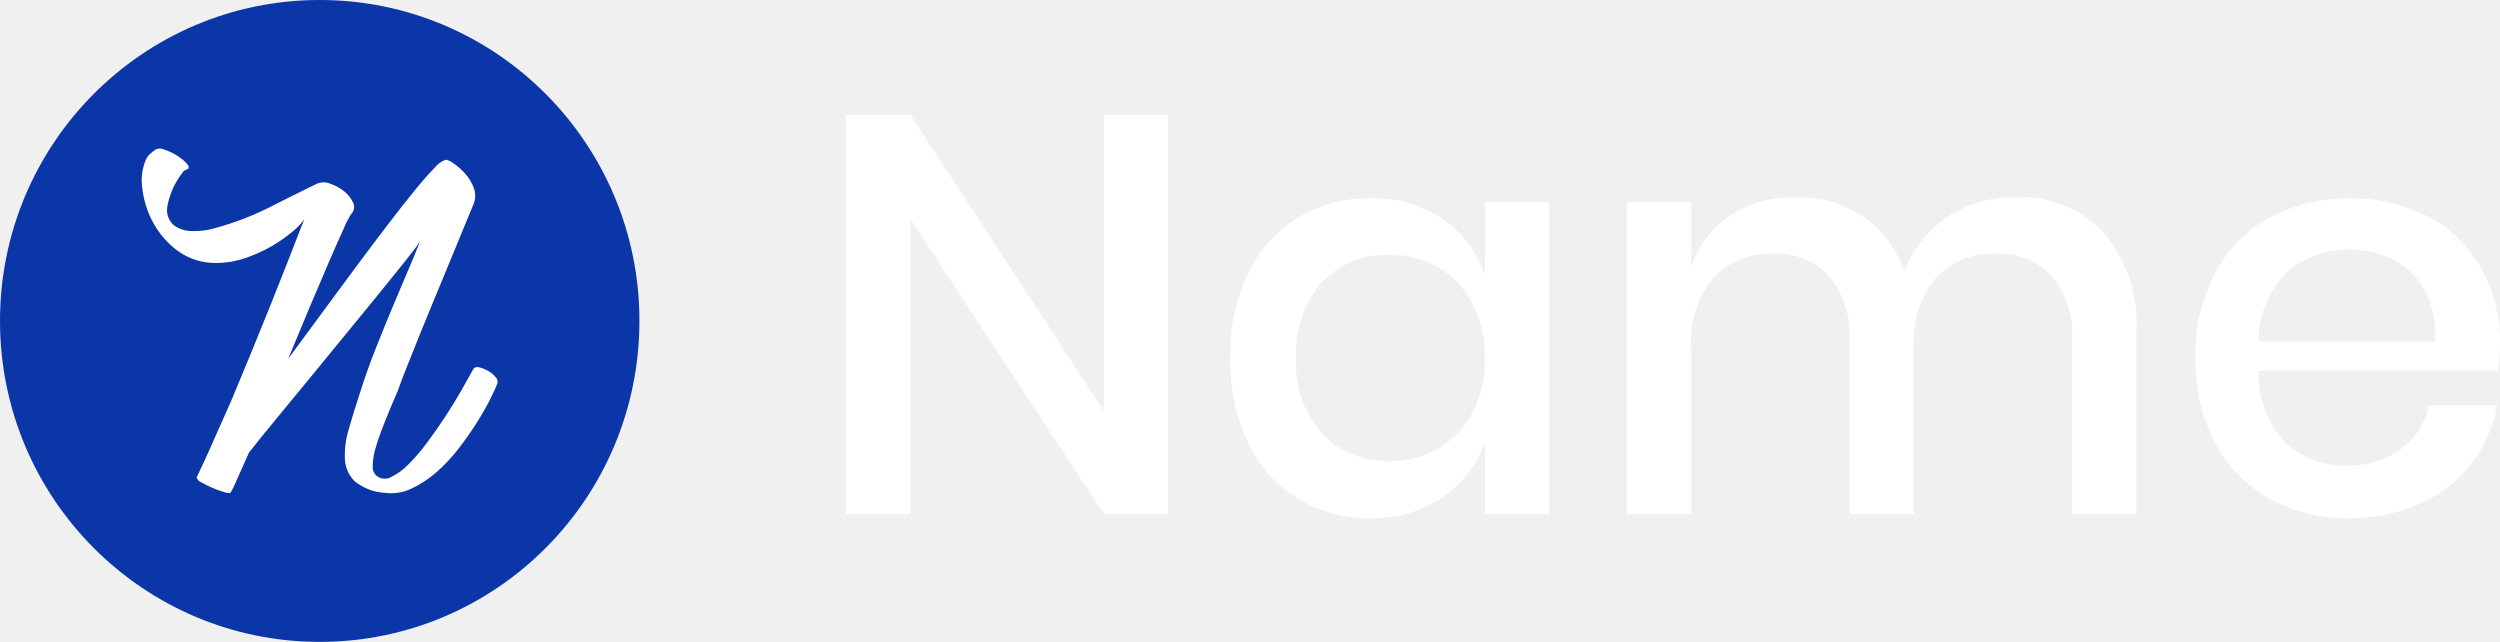
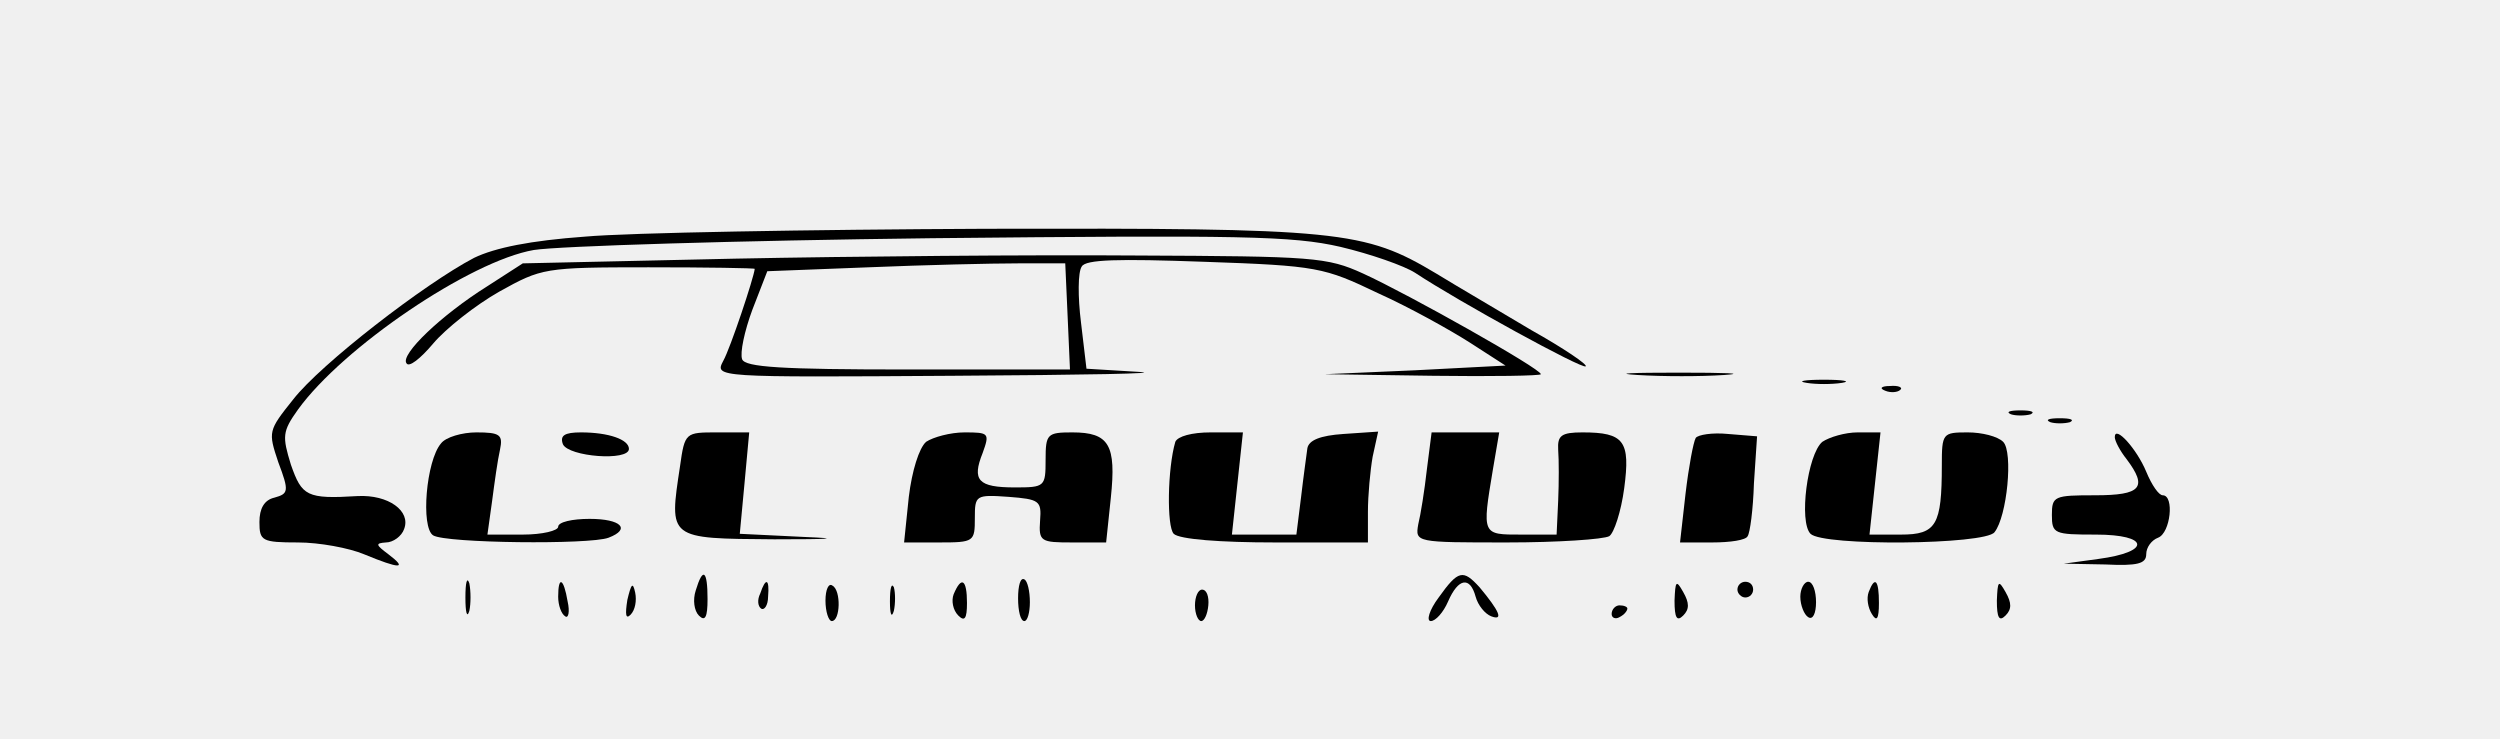
- <svg xmlns="http://www.w3.org/2000/svg" id="Layer_1" data-name="Layer 1" viewBox="0 0 148 38">
-   <defs>
-     <style>.cls-1{fill:#0b36a8;}.cls-2{fill:#fff;}</style>
-   </defs>
-   <ellipse class="cls-1" cx="18.927" cy="19" rx="18.927" ry="19" />
-   <path class="cls-2" d="M20.808,12.644a5.2,5.2,0,0,0-.45.869Q20,14.287,19.48,15.49t-1.15,2.7q-0.629,1.5-1.268,3.048,1.02-1.38,2.063-2.8t2.015-2.727q0.972-1.309,1.849-2.453t1.565-1.988q0.687-.844,1.174-1.333A1.442,1.442,0,0,1,26.4,9.453a1.183,1.183,0,0,1,.462.227,3.55,3.55,0,0,1,.676.6,2.636,2.636,0,0,1,.51.845,1.283,1.283,0,0,1-.012.953q-0.285.691-.664,1.607T26.57,15.633q-0.427,1.036-.877,2.119t-0.854,2.083q-0.4,1-.747,1.87t-0.557,1.464q-0.427.977-.759,1.811t-0.522,1.476a3.986,3.986,0,0,0-.19,1.1,0.707,0.707,0,0,0,.237.619,0.763,0.763,0,0,0,.842.071,3.6,3.6,0,0,0,1.031-.75,11.268,11.268,0,0,0,1.115-1.3q0.569-.762,1.09-1.56t0.949-1.548q0.427-.75.711-1.273a0.333,0.333,0,0,1,.355-0.06,1.786,1.786,0,0,1,.522.214,1.619,1.619,0,0,1,.427.357,0.386,0.386,0,0,1,.095.393q-0.119.311-.427,0.929a15.675,15.675,0,0,1-.782,1.369q-0.475.75-1.079,1.536a9.706,9.706,0,0,1-1.316,1.405,6.211,6.211,0,0,1-1.494.976,2.78,2.78,0,0,1-1.589.238A3.059,3.059,0,0,1,21,28.491a1.943,1.943,0,0,1-.581-1.286,5.2,5.2,0,0,1,.225-1.785q0.284-1.012.664-2.155,0.427-1.358.948-2.667t1.008-2.477q0.486-1.167.913-2.155t0.688-1.679q-0.19.31-.854,1.143T22.421,17.4l-2.016,2.464q-1.09,1.334-2.145,2.619T16.268,24.9q-0.936,1.132-1.529,1.894-0.475,1.071-.759,1.7a5.586,5.586,0,0,1-.332.679,0.671,0.671,0,0,1-.4-0.048,5.4,5.4,0,0,1-.687-0.25,5.938,5.938,0,0,1-.64-0.321,0.466,0.466,0,0,1-.284-0.285q0.4-.833.7-1.5T13,25.276q0.368-.82.723-1.631,0.64-1.523,1.185-2.857t1.055-2.6q0.51-1.262,1.008-2.536t1.043-2.679a3.482,3.482,0,0,1-.711.75,8.787,8.787,0,0,1-1.233.857,8.464,8.464,0,0,1-1.553.7,5.18,5.18,0,0,1-1.672.286,3.751,3.751,0,0,1-2.323-.714,5.106,5.106,0,0,1-1.47-1.7,5.531,5.531,0,0,1-.629-2.024,3.1,3.1,0,0,1,.225-1.7,1.052,1.052,0,0,1,.226-0.31,3.289,3.289,0,0,1,.3-0.238,0.509,0.509,0,0,1,.51-0.036,3.3,3.3,0,0,1,1.316.774q0.236,0.238.142,0.357h0.024a1.338,1.338,0,0,1-.213.107,0.258,0.258,0,0,0-.142.131,4.593,4.593,0,0,0-.913,2.048,1.2,1.2,0,0,0,.391,1.072,1.812,1.812,0,0,0,1.115.345,4.179,4.179,0,0,0,1.256-.155A17.03,17.03,0,0,0,15.9,12.3q1.423-.726,2.846-1.417a1.009,1.009,0,0,1,.794-0.012,2.647,2.647,0,0,1,.83.453,1.829,1.829,0,0,1,.533.667A0.557,0.557,0,0,1,20.808,12.644Z" />
-   <path class="cls-2" d="M69.154,30.44h-3.8L53.9,12.973V30.44H50.094V6.8H53.9L65.35,24.338V6.8h3.8V30.44Z" />
-   <path class="cls-2" d="M85.411,12.973a6.678,6.678,0,0,1,2.5,3.285V11.967h3.806V30.44H87.915V26.149a6.672,6.672,0,0,1-2.5,3.285,7.252,7.252,0,0,1-4.272,1.24,8.131,8.131,0,0,1-4.29-1.14,7.773,7.773,0,0,1-2.954-3.285,11.229,11.229,0,0,1-1.068-5.062,11.145,11.145,0,0,1,1.068-5.029,7.777,7.777,0,0,1,2.954-3.286,8.131,8.131,0,0,1,4.29-1.14A7.256,7.256,0,0,1,85.411,12.973Zm-7.16,3.738a6.3,6.3,0,0,0-1.519,4.476,6.3,6.3,0,0,0,1.519,4.476,5.285,5.285,0,0,0,4.056,1.626,5.519,5.519,0,0,0,2.871-.754,5.36,5.36,0,0,0,2-2.129,6.74,6.74,0,0,0,.734-3.219,6.762,6.762,0,0,0-.734-3.2,5.334,5.334,0,0,0-2-2.146,5.51,5.51,0,0,0-2.871-.754A5.287,5.287,0,0,0,78.251,16.711Z" />
-   <path class="cls-2" d="M124.517,13.744a8.342,8.342,0,0,1,1.952,5.934V30.44h-3.8V20.081a5.367,5.367,0,0,0-1.2-3.738,4.238,4.238,0,0,0-3.305-1.324,4.609,4.609,0,0,0-3.555,1.425,5.94,5.94,0,0,0-1.319,4.174V30.44h-3.806V20.081a5.367,5.367,0,0,0-1.2-3.738,4.236,4.236,0,0,0-3.3-1.324,4.606,4.606,0,0,0-3.555,1.425,5.936,5.936,0,0,0-1.319,4.174V30.44h-3.8V11.967h3.8v3.855a5.87,5.87,0,0,1,2.338-3.084,6.841,6.841,0,0,1,3.839-1.073,6.954,6.954,0,0,1,3.989,1.14,6.452,6.452,0,0,1,2.453,3.286,6.672,6.672,0,0,1,2.571-3.252,7.083,7.083,0,0,1,4.005-1.173A6.828,6.828,0,0,1,124.517,13.744Z" />
-   <path class="cls-2" d="M147.867,21.958H133.713a5.82,5.82,0,0,0,1.568,4.225,5.119,5.119,0,0,0,3.639,1.375,5.275,5.275,0,0,0,3.221-.973A4.017,4.017,0,0,0,143.761,24h4.072a7.842,7.842,0,0,1-4.573,5.816,9.912,9.912,0,0,1-4.172.854,9.569,9.569,0,0,1-4.724-1.14,8.085,8.085,0,0,1-3.221-3.285,10.432,10.432,0,0,1-1.168-5.062,10.356,10.356,0,0,1,1.168-5.029,8.089,8.089,0,0,1,3.221-3.286,10.423,10.423,0,0,1,9.446-.017,7.8,7.8,0,0,1,3.1,3.084A8.885,8.885,0,0,1,148,20.315,8.949,8.949,0,0,1,147.867,21.958Zm-4.323-4.777a4.308,4.308,0,0,0-1.87-1.811,5.753,5.753,0,0,0-2.586-.587,5.328,5.328,0,0,0-3.739,1.375,5.625,5.625,0,0,0-1.635,4.056h10.448A5.7,5.7,0,0,0,143.544,17.181Z" />
+ <svg xmlns="http://www.w3.org/2000/svg" version="1.0" width="318pt" height="94pt" viewBox="0 0 318 94" preserveAspectRatio="xMidYMid meet">
+   <g transform="translate(0,94) scale(0.1,-0.1)" fill="#000000" stroke="none">
+     <path d="M744 639 c-69 -5 -114 -14 -141 -27 -63 -33 -195 -135 -230 -180 -32 -40 -32 -41 -19 -80 14 -37 13 -40 -5 -45 -13 -3 -19 -14 -19 -31 0 -24 3 -26 49 -26 27 0 65 -7 84 -15 46 -19 56 -19 31 0 -16 12 -17 14 -3 15 9 0 20 8 23 17 9 23 -20 44 -59 42 -65 -4 -71 0 -85 40 -11 36 -11 42 9 70 57 79 219 189 300 203 31 5 259 12 506 15 394 4 459 3 520 -11 38 -9 81 -24 95 -33 56 -37 213 -123 217 -119 3 2 -28 23 -69 46 -40 24 -95 56 -121 72 -92 55 -122 58 -572 57 -225 -1 -456 -5 -511 -10z" />
+     <path d="M935 611 l-270 -6 -45 -29 c-59 -37 -111 -87 -103 -98 3 -6 18 6 34 25 16 19 54 49 84 66 54 30 57 31 190 31 74 0 135 -1 135 -2 -1 -11 -31 -101 -40 -117 -11 -21 -11 -21 292 -19 167 1 273 3 236 5 l-66 4 -7 59 c-4 32 -4 64 1 71 5 9 46 10 156 6 144 -5 152 -7 221 -40 40 -18 92 -47 117 -63 l45 -29 -115 -6 -115 -5 138 -2 c75 -1 137 0 137 2 0 7 -169 102 -226 128 -46 21 -63 22 -289 23 -132 1 -361 -1 -510 -4z m423 -73 l3 -68 -206 0 c-162 0 -207 3 -211 13 -3 8 3 36 13 63 l19 49 129 5 c72 3 157 5 190 5 l60 0 3 -67z" />
+     <path d="M2083 463 c32 -2 81 -2 110 0 29 2 3 3 -58 3 -60 0 -84 -1 -52 -3z" />
+     <path d="M2298 453 c12 -2 32 -2 45 0 12 2 2 4 -23 4 -25 0 -35 -2 -22 -4z" />
+     <path d="M2398 443 c7 -3 16 -2 19 1 4 3 -2 6 -13 5 -11 0 -14 -3 -6 -6z" />
+     <path d="M2558 413 c6 -2 18 -2 25 0 6 3 1 5 -13 5 -14 0 -19 -2 -12 -5z" />
+     <path d="M2608 403 c6 -2 18 -2 25 0 6 3 1 5 -13 5 -14 0 -19 -2 -12 -5z" />
+     <path d="M561 376 c-19 -22 -26 -107 -10 -117 16 -10 199 -12 223 -3 29 11 16 24 -24 24 -22 0 -40 -4 -40 -10 0 -5 -20 -10 -45 -10 l-45 0 6 43 c3 23 7 52 10 65 4 19 0 22 -30 22 -18 0 -39 -6 -45 -14z" />
+     <path d="M716 375 c7 -16 84 -22 84 -6 0 12 -26 21 -61 21 -21 0 -27 -4 -23 -15z" />
+     <path d="M865 347 c-14 -93 -16 -92 120 -93 72 0 87 1 38 3 l-82 4 6 64 6 65 -41 0 c-40 0 -41 0 -47 -43z" />
+     <path d="M1178 378 c-9 -8 -18 -37 -22 -70 l-6 -58 45 0 c44 0 45 1 45 31 0 29 1 30 43 27 39 -3 42 -5 40 -30 -2 -27 1 -28 41 -28 l43 0 6 57 c7 67 -2 83 -49 83 -32 0 -34 -2 -34 -35 0 -34 -1 -35 -39 -35 -47 0 -55 9 -41 44 9 25 8 26 -23 26 -18 0 -40 -6 -49 -12z" />
+     <path d="M1495 378 c-10 -34 -11 -108 -2 -117 7 -7 59 -11 129 -11 l118 0 0 39 c0 21 3 53 6 70 l7 32 -44 -3 c-30 -2 -44 -8 -46 -18 -1 -8 -5 -36 -8 -62 l-6 -48 -41 0 -41 0 7 65 7 65 -41 0 c-24 0 -42 -5 -45 -12z" />
+     <path d="M1815 343 c-3 -27 -8 -58 -11 -70 -4 -23 -3 -23 113 -23 65 0 123 4 130 8 6 4 15 31 19 61 8 60 0 71 -53 71 -27 0 -32 -4 -31 -22 1 -13 1 -42 0 -65 l-2 -43 -45 0 c-50 0 -50 -1 -36 83 l8 47 -43 0 -43 0 -6 -47z" />
+     <path d="M2157 383 c-3 -5 -9 -37 -13 -71 l-7 -62 41 0 c23 0 43 3 45 8 3 4 7 34 8 67 l4 60 -37 3 c-20 2 -38 -1 -41 -5z" />
+     <path d="M2318 378 c-19 -16 -30 -102 -15 -117 16 -16 222 -14 234 2 16 20 24 102 11 115 -7 7 -27 12 -45 12 -32 0 -33 -1 -33 -42 0 -76 -7 -88 -52 -88 l-40 0 7 65 7 65 -29 0 c-16 0 -36 -6 -45 -12z" />
+     <path d="M2690 384 c0 -5 7 -18 15 -28 27 -36 19 -46 -40 -46 -52 0 -55 -1 -55 -25 0 -24 3 -25 56 -25 68 0 71 -22 3 -31 l-44 -6 53 -1 c41 -2 52 1 52 13 0 9 7 18 15 21 16 6 21 54 6 54 -5 0 -14 13 -21 30 -12 29 -40 60 -40 44z" />
+     <path d="M592 180 c0 -19 2 -27 5 -17 2 9 2 25 0 35 -3 9 -5 1 -5 -18z" />
+     <path d="M885 189 c-4 -12 -2 -26 4 -32 8 -8 11 -2 11 21 0 37 -6 41 -15 11z" />
+     <path d="M1295 179 c0 -16 3 -29 8 -29 4 0 7 11 7 24 0 14 -3 27 -7 29 -5 3 -8 -8 -8 -24z" />
+     <path d="M1830 180 c-12 -16 -16 -30 -10 -30 6 0 16 11 22 25 13 30 28 32 35 6 3 -11 12 -22 20 -25 16 -6 10 7 -15 37 -21 23 -27 22 -52 -13z" />
+     <path d="M710 181 c0 -11 4 -22 9 -25 4 -3 6 6 3 19 -5 30 -12 33 -12 6z" />
+     <path d="M798 177 c-3 -19 -2 -25 4 -19 6 6 8 18 6 28 -3 14 -5 12 -10 -9z" />
+     <path d="M967 185 c-4 -8 -3 -16 1 -19 4 -3 9 4 9 15 2 23 -3 25 -10 4z" />
+     <path d="M1050 176 c0 -14 4 -26 8 -26 11 0 12 39 1 45 -5 4 -9 -5 -9 -19z" />
+     <path d="M1132 175 c0 -16 2 -22 5 -12 2 9 2 23 0 30 -3 6 -5 -1 -5 -18z" />
+     <path d="M1213 184 c-3 -8 -1 -20 6 -27 8 -8 11 -4 11 16 0 30 -7 35 -17 11z" />
+     <path d="M2130 176 c0 -22 3 -27 11 -19 8 8 8 16 0 30 -9 16 -10 14 -11 -11z" />
+     <path d="M2210 190 c0 -5 5 -10 10 -10 6 0 10 5 10 10 0 6 -4 10 -10 10 -5 0 -10 -4 -10 -10z" />
+     <path d="M2290 181 c0 -11 5 -23 10 -26 6 -4 10 5 10 19 0 14 -4 26 -10 26 -5 0 -10 -9 -10 -19z" />
+     <path d="M2377 187 c-3 -8 -1 -20 4 -28 6 -10 9 -7 9 14 0 29 -5 35 -13 14z" />
+     <path d="M2540 176 c0 -22 3 -27 11 -19 8 8 8 16 0 30 -9 16 -10 14 -11 -11z" />
+     <path d="M1520 170 c0 -11 4 -20 8 -20 4 0 8 9 9 20 1 11 -2 20 -8 20 -5 0 -9 -9 -9 -20z" />
+     <path d="M2050 159 c0 -5 5 -7 10 -4 6 3 10 8 10 11 0 2 -4 4 -10 4 -5 0 -10 -5 -10 -11z" />
+   </g>
</svg>
